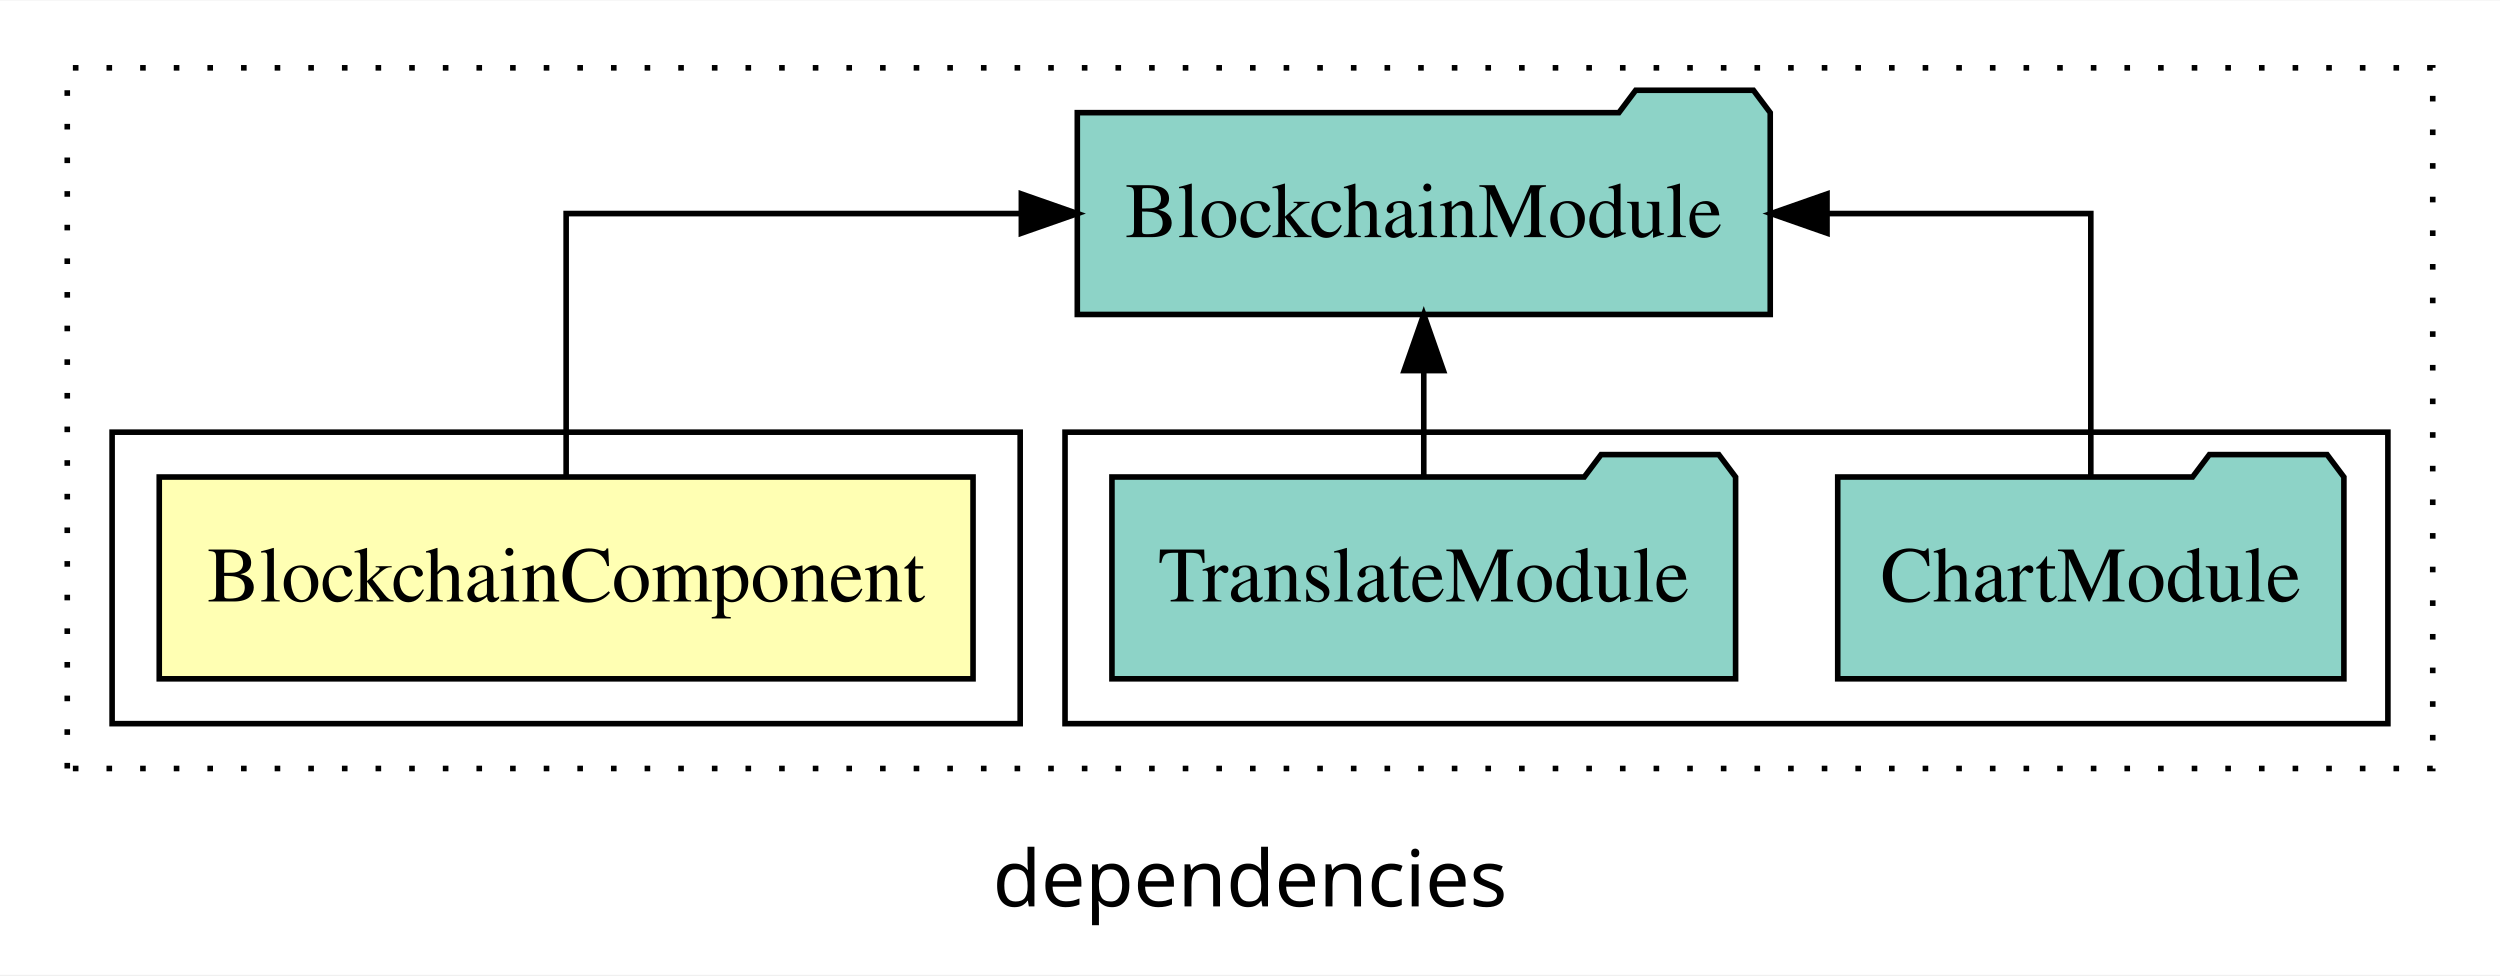
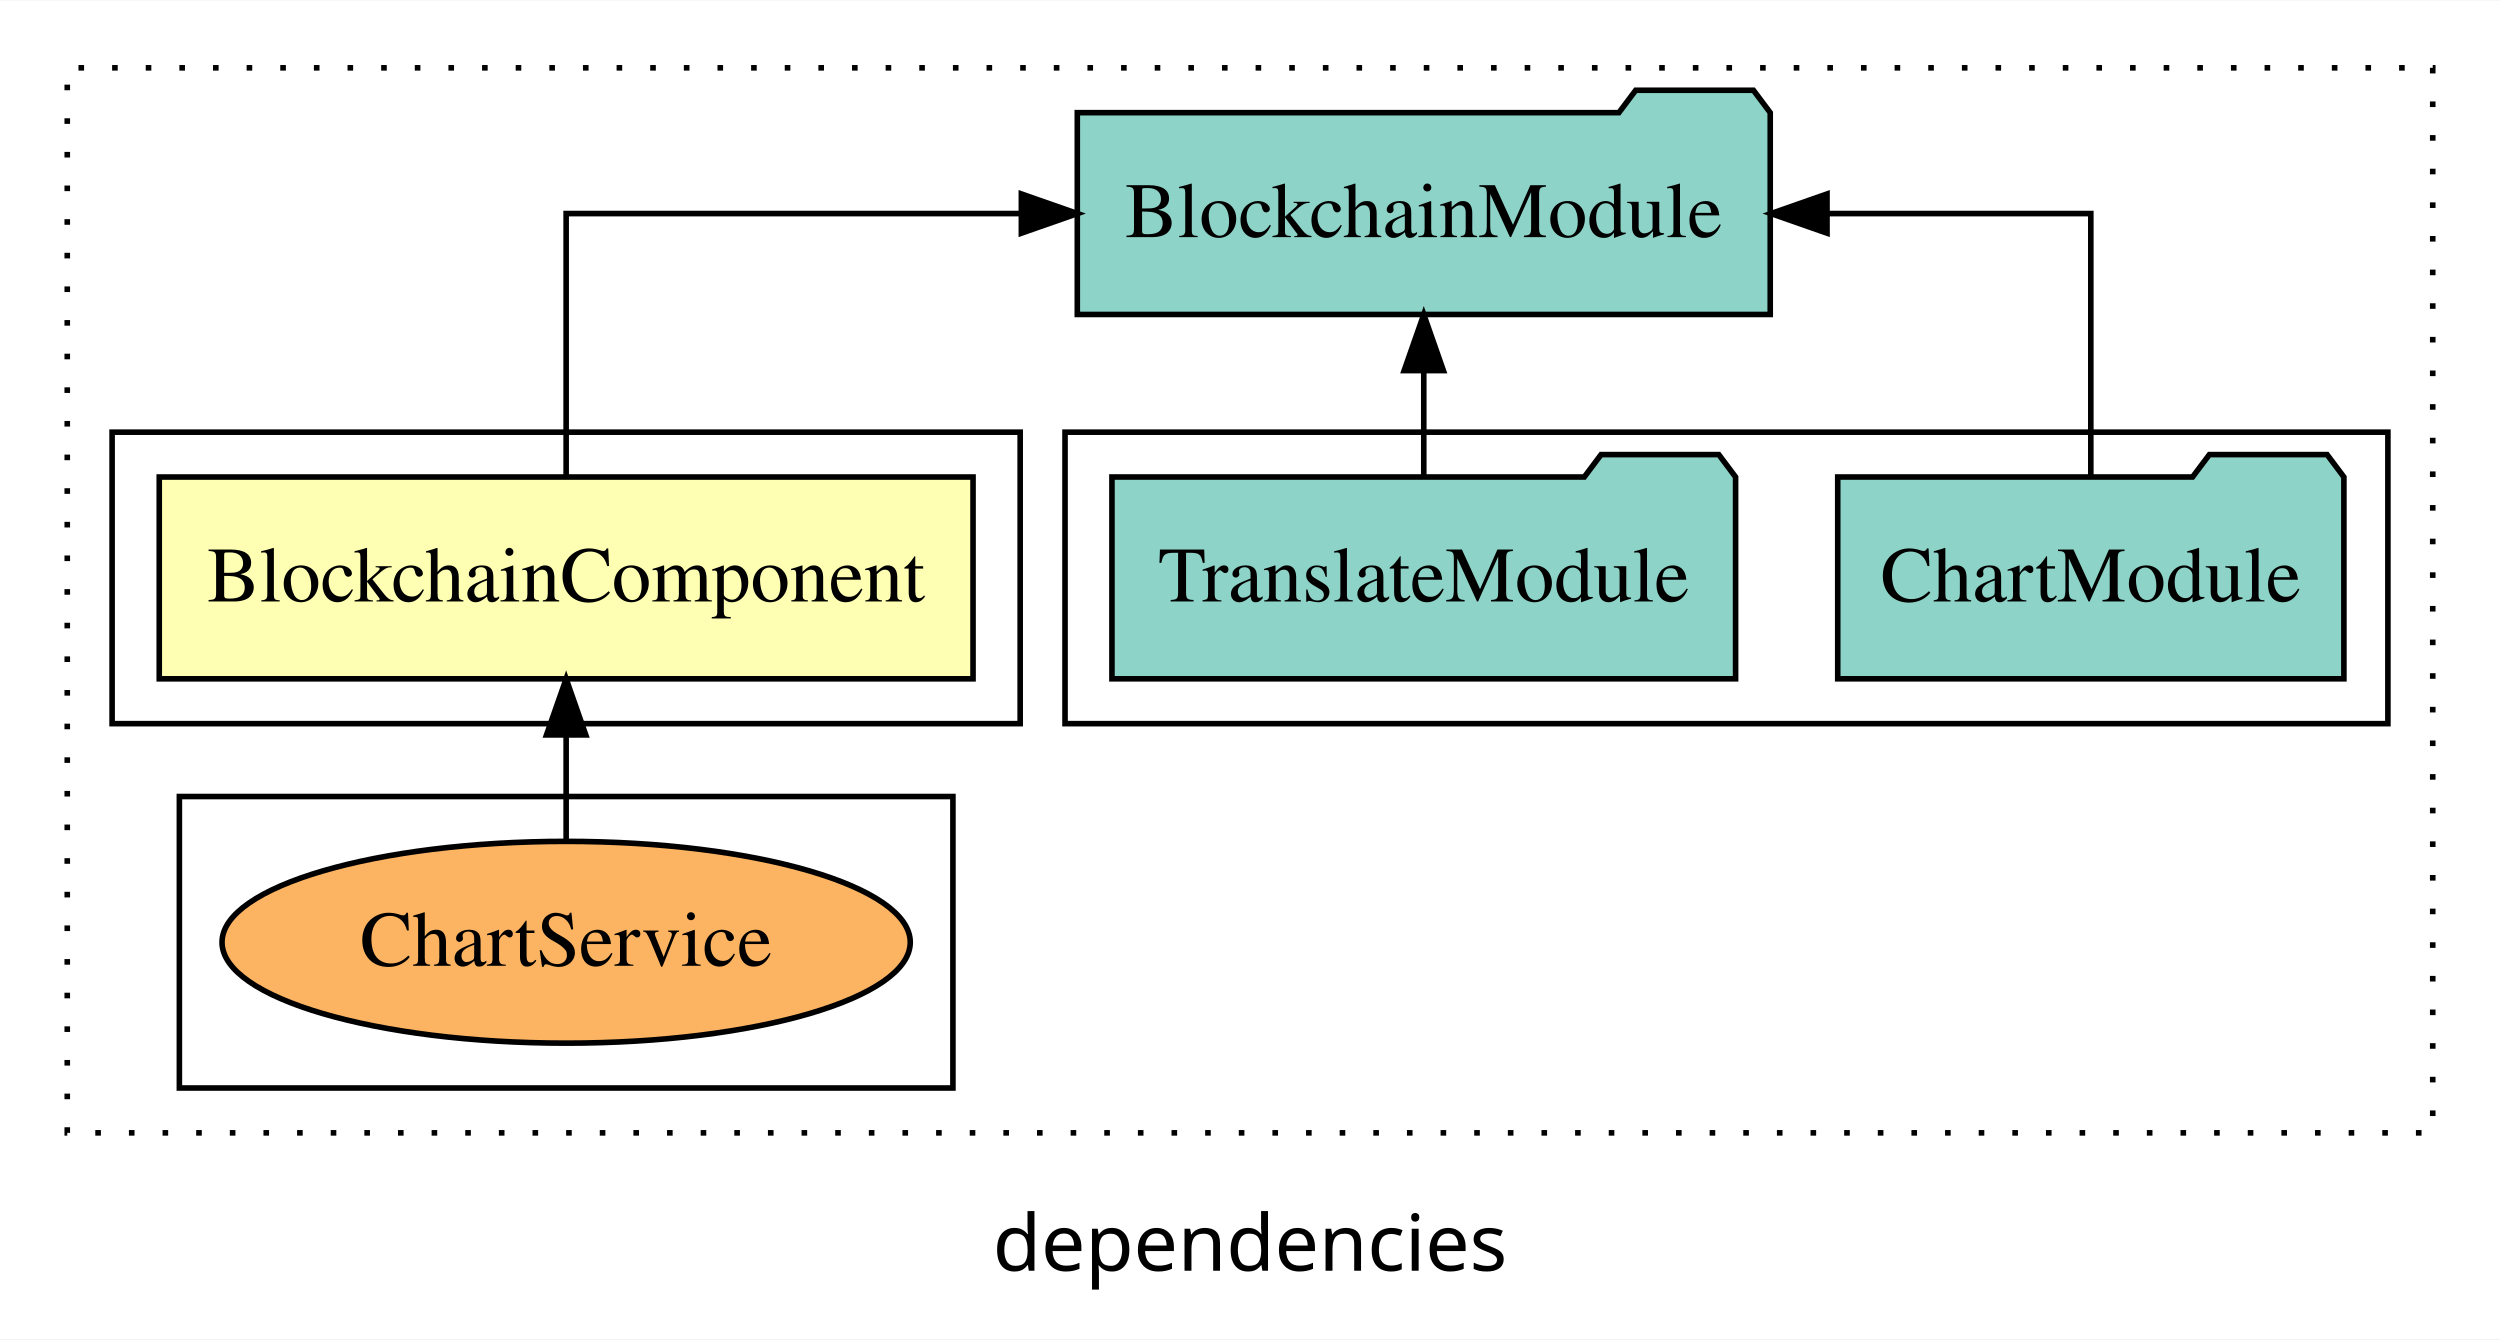
- <svg xmlns="http://www.w3.org/2000/svg" width="446pt" height="174pt" viewBox="0.00 0.00 446.00 173.80">
-   <g id="graph0" class="graph" transform="scale(1 1) rotate(0) translate(4 169.8)">
-     <polygon fill="white" stroke="transparent" points="-4,4 -4,-169.8 442,-169.8 442,4 -4,4" />
+ <svg xmlns="http://www.w3.org/2000/svg" width="446pt" height="239pt" viewBox="0.00 0.00 446.00 238.80">
+   <g id="graph0" class="graph" transform="scale(1 1) rotate(0) translate(4 234.8)">
+     <polygon fill="white" stroke="transparent" points="-4,4 -4,-234.8 442,-234.8 442,4 -4,4" />
    <text text-anchor="middle" x="219" y="-8.2" font-family="sans-serif" font-size="14.00">dependencies</text>
    <g id="clust1" class="cluster">
-       <polygon fill="none" stroke="black" stroke-dasharray="1,5" points="8,-32.8 8,-157.8 430,-157.8 430,-32.8 8,-32.8" />
+       <polygon fill="none" stroke="black" stroke-dasharray="1,5" points="8,-32.8 8,-222.8 430,-222.8 430,-32.8 8,-32.8" />
    </g>
    <g id="clust4" class="cluster">
-       <polygon fill="none" stroke="black" points="186,-40.8 186,-92.8 422,-92.8 422,-40.8 186,-40.8" />
+       <polygon fill="none" stroke="black" points="186,-105.8 186,-157.8 422,-157.8 422,-105.8 186,-105.8" />
    </g>
    <g id="clust2" class="cluster">
-       <polygon fill="none" stroke="black" points="16,-40.8 16,-92.8 178,-92.8 178,-40.8 16,-40.8" />
+       <polygon fill="none" stroke="black" points="16,-105.8 16,-157.8 178,-157.8 178,-105.8 16,-105.8" />
+     </g>
+     <g id="clust3" class="cluster">
+       <polygon fill="none" stroke="black" points="28,-40.8 28,-92.8 166,-92.8 166,-40.8 28,-40.8" />
    </g>
    <g id="node1" class="node">
-       <polygon fill="#ffffb3" stroke="black" points="169.59,-84.8 24.41,-84.8 24.41,-48.8 169.59,-48.8 169.59,-84.8" />
-       <text text-anchor="middle" x="97" y="-62.6" font-family="Times,serif" font-size="14.00">BlockchainComponent</text>
+       <polygon fill="#ffffb3" stroke="black" points="169.59,-149.8 24.41,-149.8 24.41,-113.8 169.59,-113.8 169.59,-149.8" />
+       <text text-anchor="middle" x="97" y="-127.6" font-family="Times,serif" font-size="14.00">BlockchainComponent</text>
    </g>
    <g id="node2" class="node">
-       <polygon fill="#8dd3c7" stroke="black" points="311.81,-149.8 308.81,-153.8 287.81,-153.8 284.81,-149.8 188.19,-149.8 188.19,-113.8 311.81,-113.8 311.81,-149.8" />
-       <text text-anchor="middle" x="250" y="-127.6" font-family="Times,serif" font-size="14.00">BlockchainModule</text>
+       <polygon fill="#8dd3c7" stroke="black" points="311.81,-214.8 308.81,-218.8 287.81,-218.8 284.81,-214.8 188.19,-214.8 188.19,-178.8 311.81,-178.8 311.81,-214.8" />
+       <text text-anchor="middle" x="250" y="-192.6" font-family="Times,serif" font-size="14.00">BlockchainModule</text>
    </g>
    <g id="edge1" class="edge">
-       <path fill="none" stroke="black" d="M97,-84.91C97,-104.14 97,-131.8 97,-131.8 97,-131.8 178.21,-131.8 178.21,-131.8" />
-       <polygon fill="black" stroke="black" points="178.21,-135.3 188.21,-131.8 178.21,-128.3 178.21,-135.3" />
+       <path fill="none" stroke="black" d="M97,-149.91C97,-169.14 97,-196.8 97,-196.8 97,-196.8 178.21,-196.8 178.21,-196.8" />
+       <polygon fill="black" stroke="black" points="178.21,-200.3 188.21,-196.8 178.21,-193.3 178.21,-200.3" />
    </g>
    <g id="node3" class="node">
-       <polygon fill="#8dd3c7" stroke="black" points="414.15,-84.8 411.15,-88.8 390.15,-88.8 387.15,-84.8 323.85,-84.8 323.85,-48.8 414.15,-48.8 414.15,-84.8" />
-       <text text-anchor="middle" x="369" y="-62.6" font-family="Times,serif" font-size="14.00">ChartModule</text>
+       <ellipse fill="#fdb462" stroke="black" cx="97" cy="-66.8" rx="61.39" ry="18" />
+       <text text-anchor="middle" x="97" y="-62.6" font-family="Times,serif" font-size="14.00">ChartService</text>
    </g>
    <g id="edge2" class="edge">
-       <path fill="none" stroke="black" d="M369,-84.91C369,-104.14 369,-131.8 369,-131.8 369,-131.8 321.94,-131.8 321.94,-131.8" />
-       <polygon fill="black" stroke="black" points="321.94,-128.3 311.94,-131.8 321.94,-135.3 321.94,-128.3" />
+       <path fill="none" stroke="black" d="M97,-84.91C97,-84.91 97,-103.79 97,-103.79" />
+       <polygon fill="black" stroke="black" points="93.5,-103.79 97,-113.79 100.5,-103.79 93.5,-103.79" />
    </g>
    <g id="node4" class="node">
-       <polygon fill="#8dd3c7" stroke="black" points="305.63,-84.8 302.63,-88.8 281.63,-88.8 278.63,-84.8 194.37,-84.8 194.37,-48.8 305.63,-48.8 305.63,-84.8" />
-       <text text-anchor="middle" x="250" y="-62.6" font-family="Times,serif" font-size="14.00">TranslateModule</text>
+       <polygon fill="#8dd3c7" stroke="black" points="414.15,-149.8 411.15,-153.8 390.15,-153.8 387.15,-149.8 323.85,-149.8 323.85,-113.8 414.15,-113.8 414.15,-149.8" />
+       <text text-anchor="middle" x="369" y="-127.6" font-family="Times,serif" font-size="14.00">ChartModule</text>
    </g>
    <g id="edge3" class="edge">
-       <path fill="none" stroke="black" d="M250,-84.91C250,-84.91 250,-103.79 250,-103.79" />
-       <polygon fill="black" stroke="black" points="246.5,-103.79 250,-113.79 253.5,-103.79 246.5,-103.79" />
+       <path fill="none" stroke="black" d="M369,-149.91C369,-169.14 369,-196.8 369,-196.8 369,-196.8 321.94,-196.8 321.94,-196.8" />
+       <polygon fill="black" stroke="black" points="321.94,-193.3 311.94,-196.8 321.94,-200.3 321.94,-193.3" />
+     </g>
+     <g id="node5" class="node">
+       <polygon fill="#8dd3c7" stroke="black" points="305.63,-149.8 302.63,-153.8 281.63,-153.8 278.63,-149.8 194.37,-149.8 194.37,-113.8 305.63,-113.8 305.63,-149.8" />
+       <text text-anchor="middle" x="250" y="-127.6" font-family="Times,serif" font-size="14.00">TranslateModule</text>
+     </g>
+     <g id="edge4" class="edge">
+       <path fill="none" stroke="black" d="M250,-149.91C250,-149.91 250,-168.79 250,-168.79" />
+       <polygon fill="black" stroke="black" points="246.5,-168.79 250,-178.79 253.5,-168.79 246.5,-168.79" />
    </g>
  </g>
</svg>
